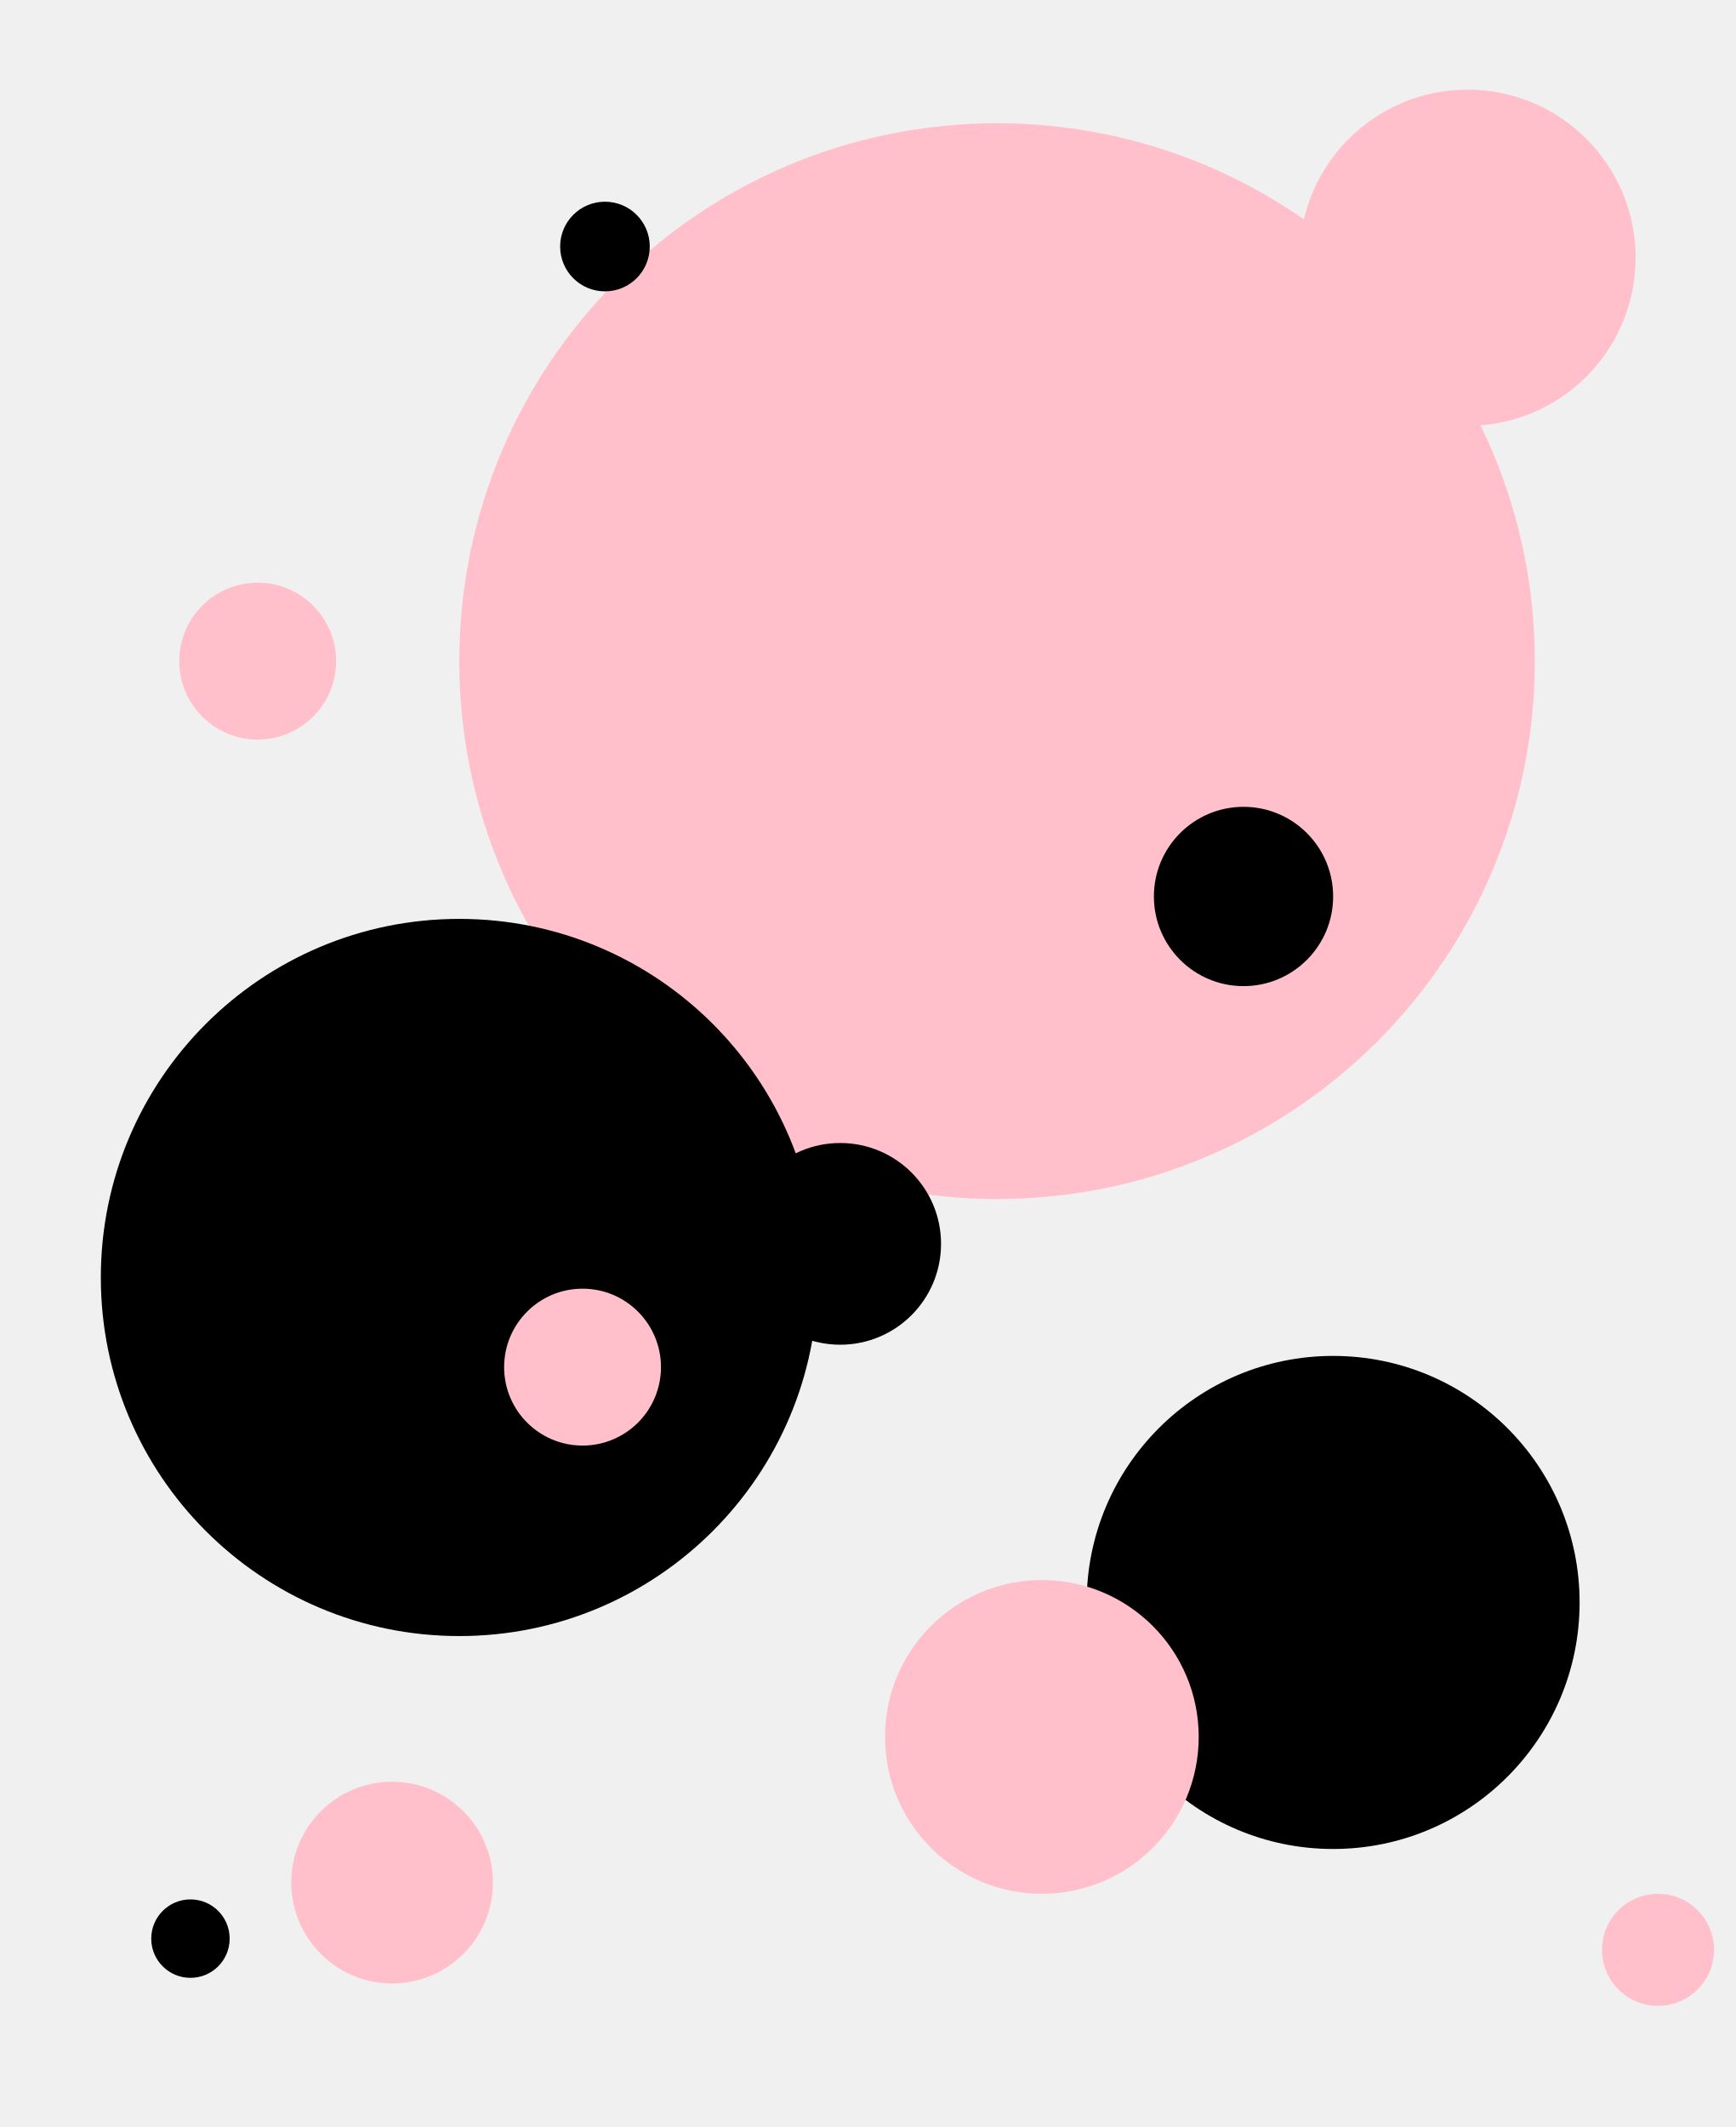
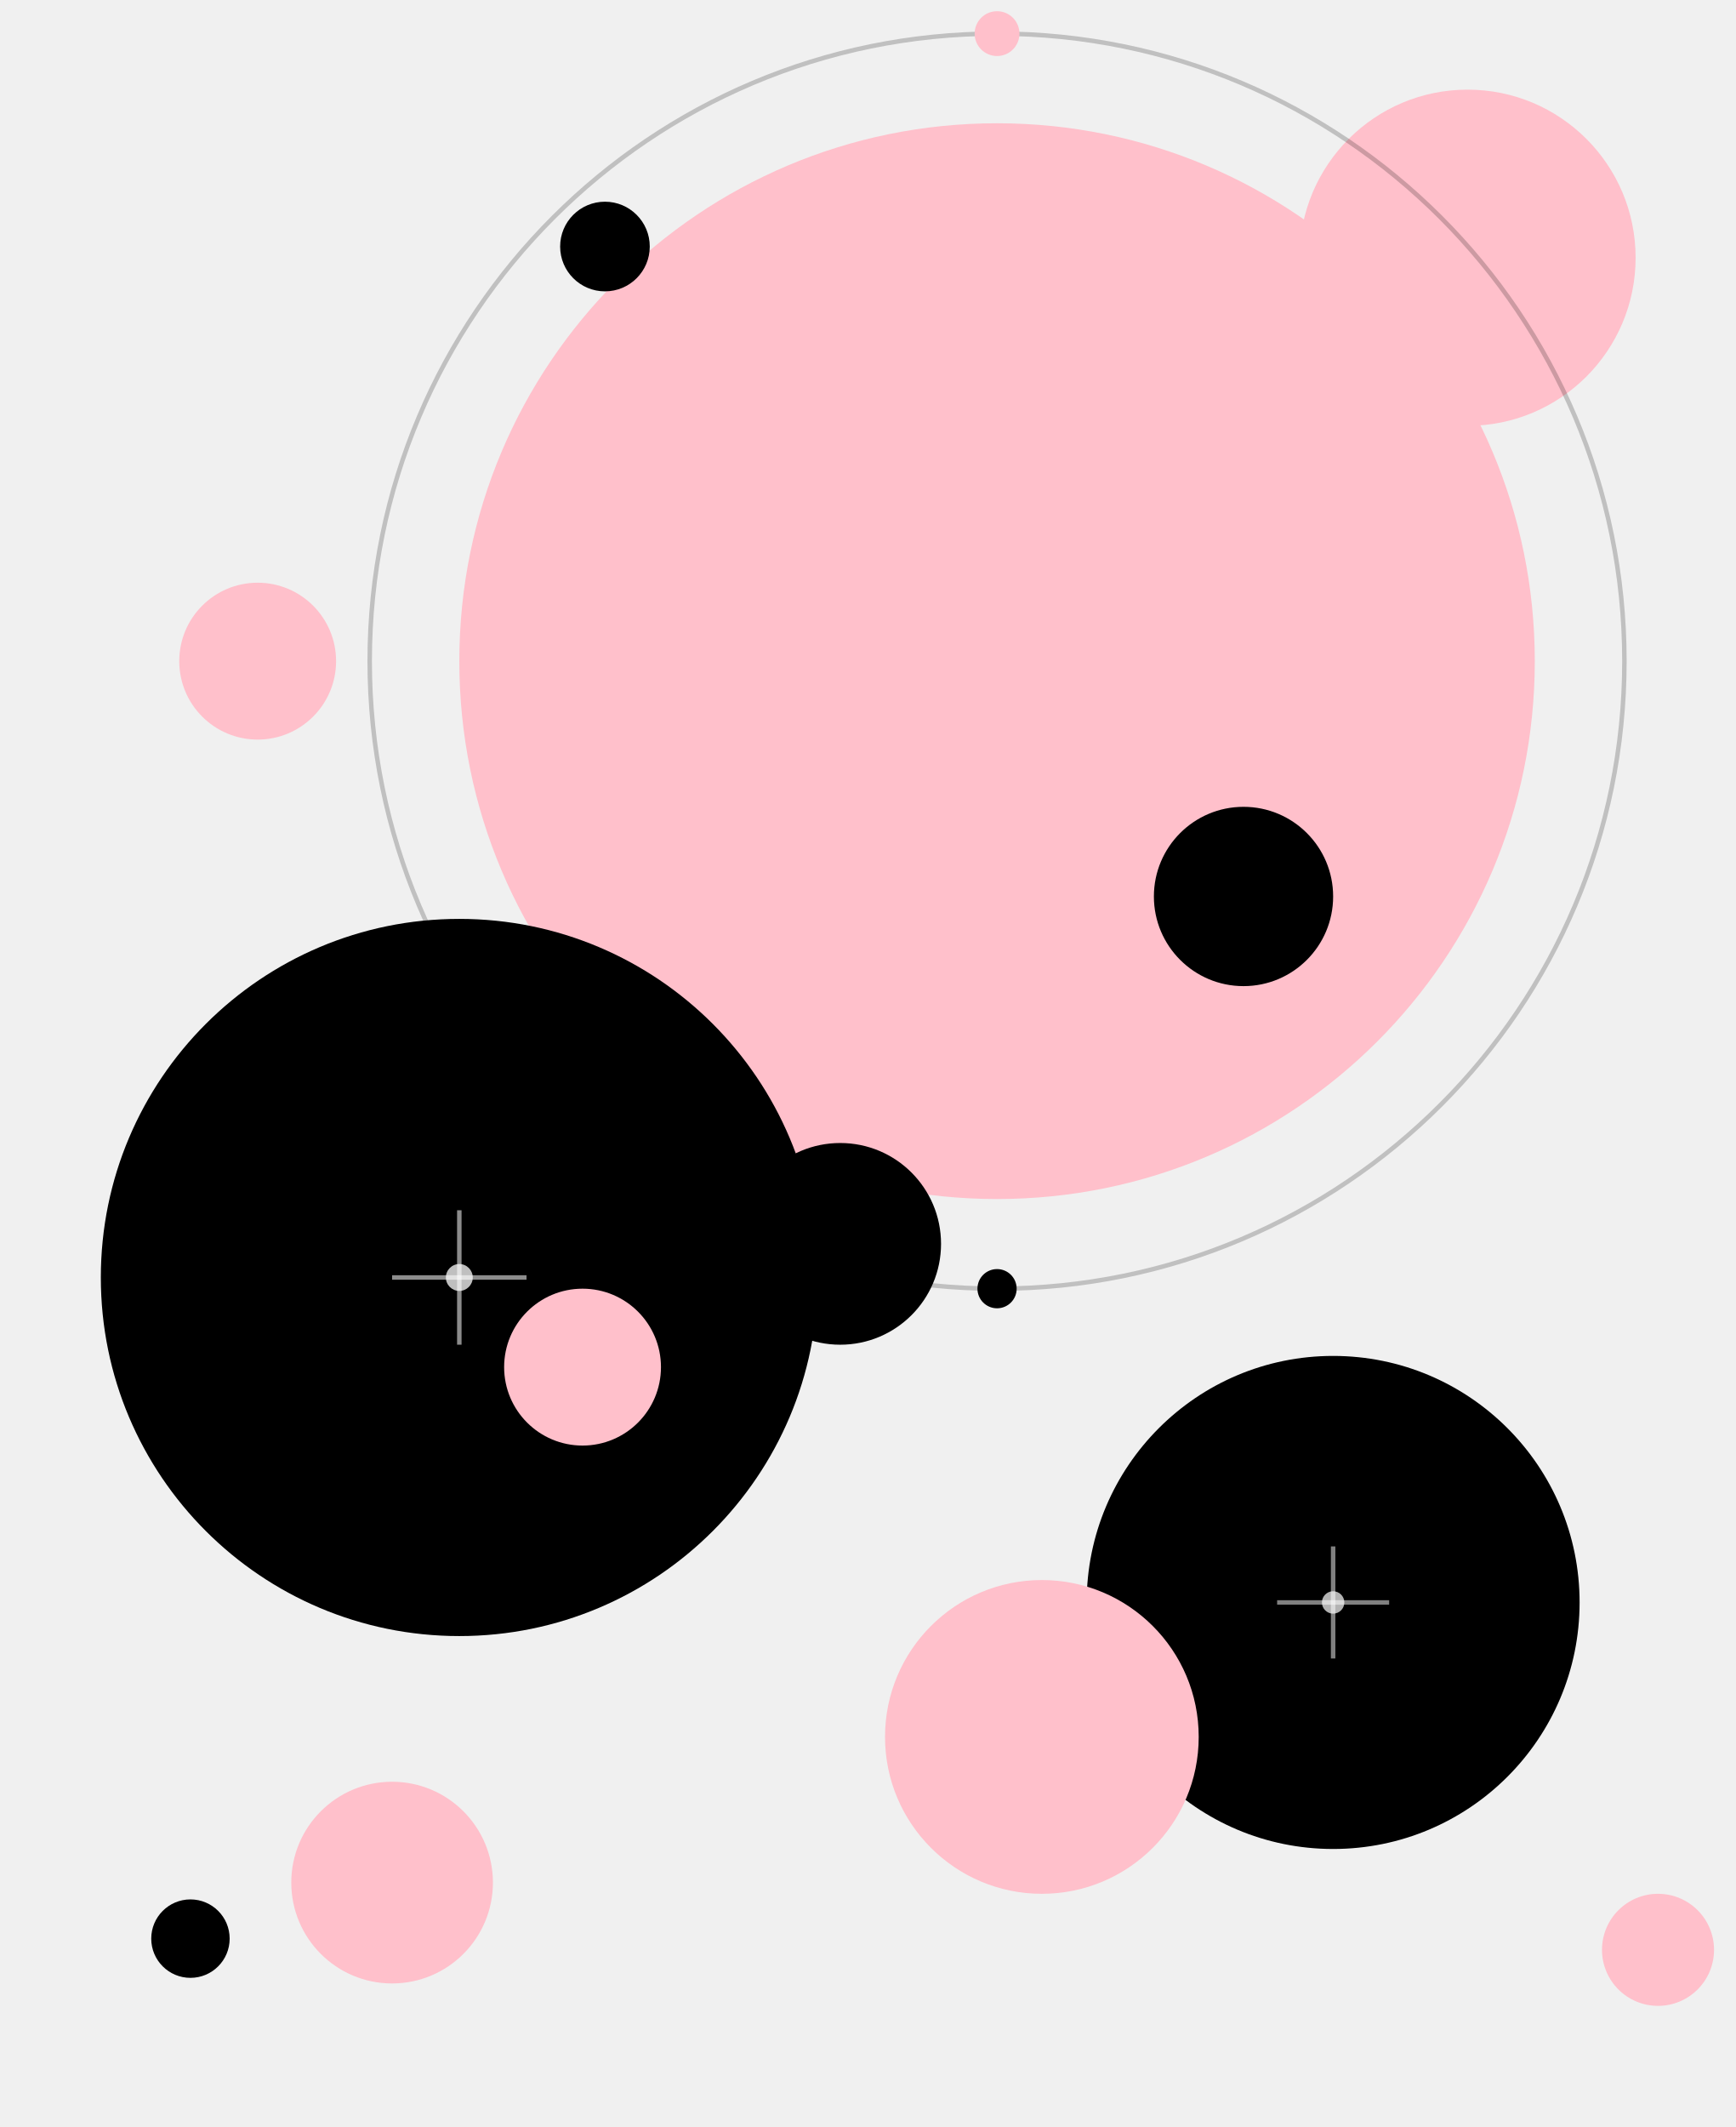
<svg xmlns="http://www.w3.org/2000/svg" viewBox="0 0 309.91 379.62" fill="none">
  <circle cx="178" cy="118" r="96" fill="#ffc0cb" />
  <circle cx="262" cy="46" r="30" fill="#ffc0cb" />
  <circle cx="222" cy="160" r="16" fill="#000000" />
  <circle cx="82" cy="228" r="64" fill="#000000" />
  <circle cx="150" cy="222" r="18" fill="#000000" />
  <circle cx="238" cy="286" r="44" fill="#000000" />
  <circle cx="186" cy="310" r="28" fill="#ffc0cb" />
  <circle cx="104" cy="244" r="14" fill="#ffc0cb" />
  <circle cx="46" cy="118" r="14" fill="#ffc0cb" />
  <circle cx="108" cy="44" r="8" fill="#000000" />
  <circle cx="296" cy="348" r="10" fill="#ffc0cb" />
  <circle cx="34" cy="346" r="7" fill="#000000" />
  <circle cx="70" cy="336" r="18" fill="#ffc0cb" />
+   <circle cx="178" cy="118" r="112" stroke="#000000" stroke-opacity="0.2" stroke-width="0.8" />
+   <line x1="70" y1="228" x2="94" y2="228" stroke="#ffffff" stroke-opacity="0.55" stroke-width="0.8" />
+   <line x1="82" y1="216" x2="82" y2="240" stroke="#ffffff" stroke-opacity="0.55" stroke-width="0.8" />
+   <circle cx="82" cy="228" r="2.4" fill="#ffffff" fill-opacity="0.75" />
+   <line x1="228" y1="286" x2="248" y2="286" stroke="#ffffff" stroke-opacity="0.5" stroke-width="0.8" />
+   <line x1="238" y1="276" x2="238" y2="296" stroke="#ffffff" stroke-opacity="0.5" stroke-width="0.8" />
+   <circle cx="238" cy="286" r="2" fill="#ffffff" fill-opacity="0.7" />
+   <circle cx="178" cy="6" r="4" fill="#ffc0cb" />
+   <circle cx="178" cy="230" r="3.5" fill="#000000" />
</svg>
